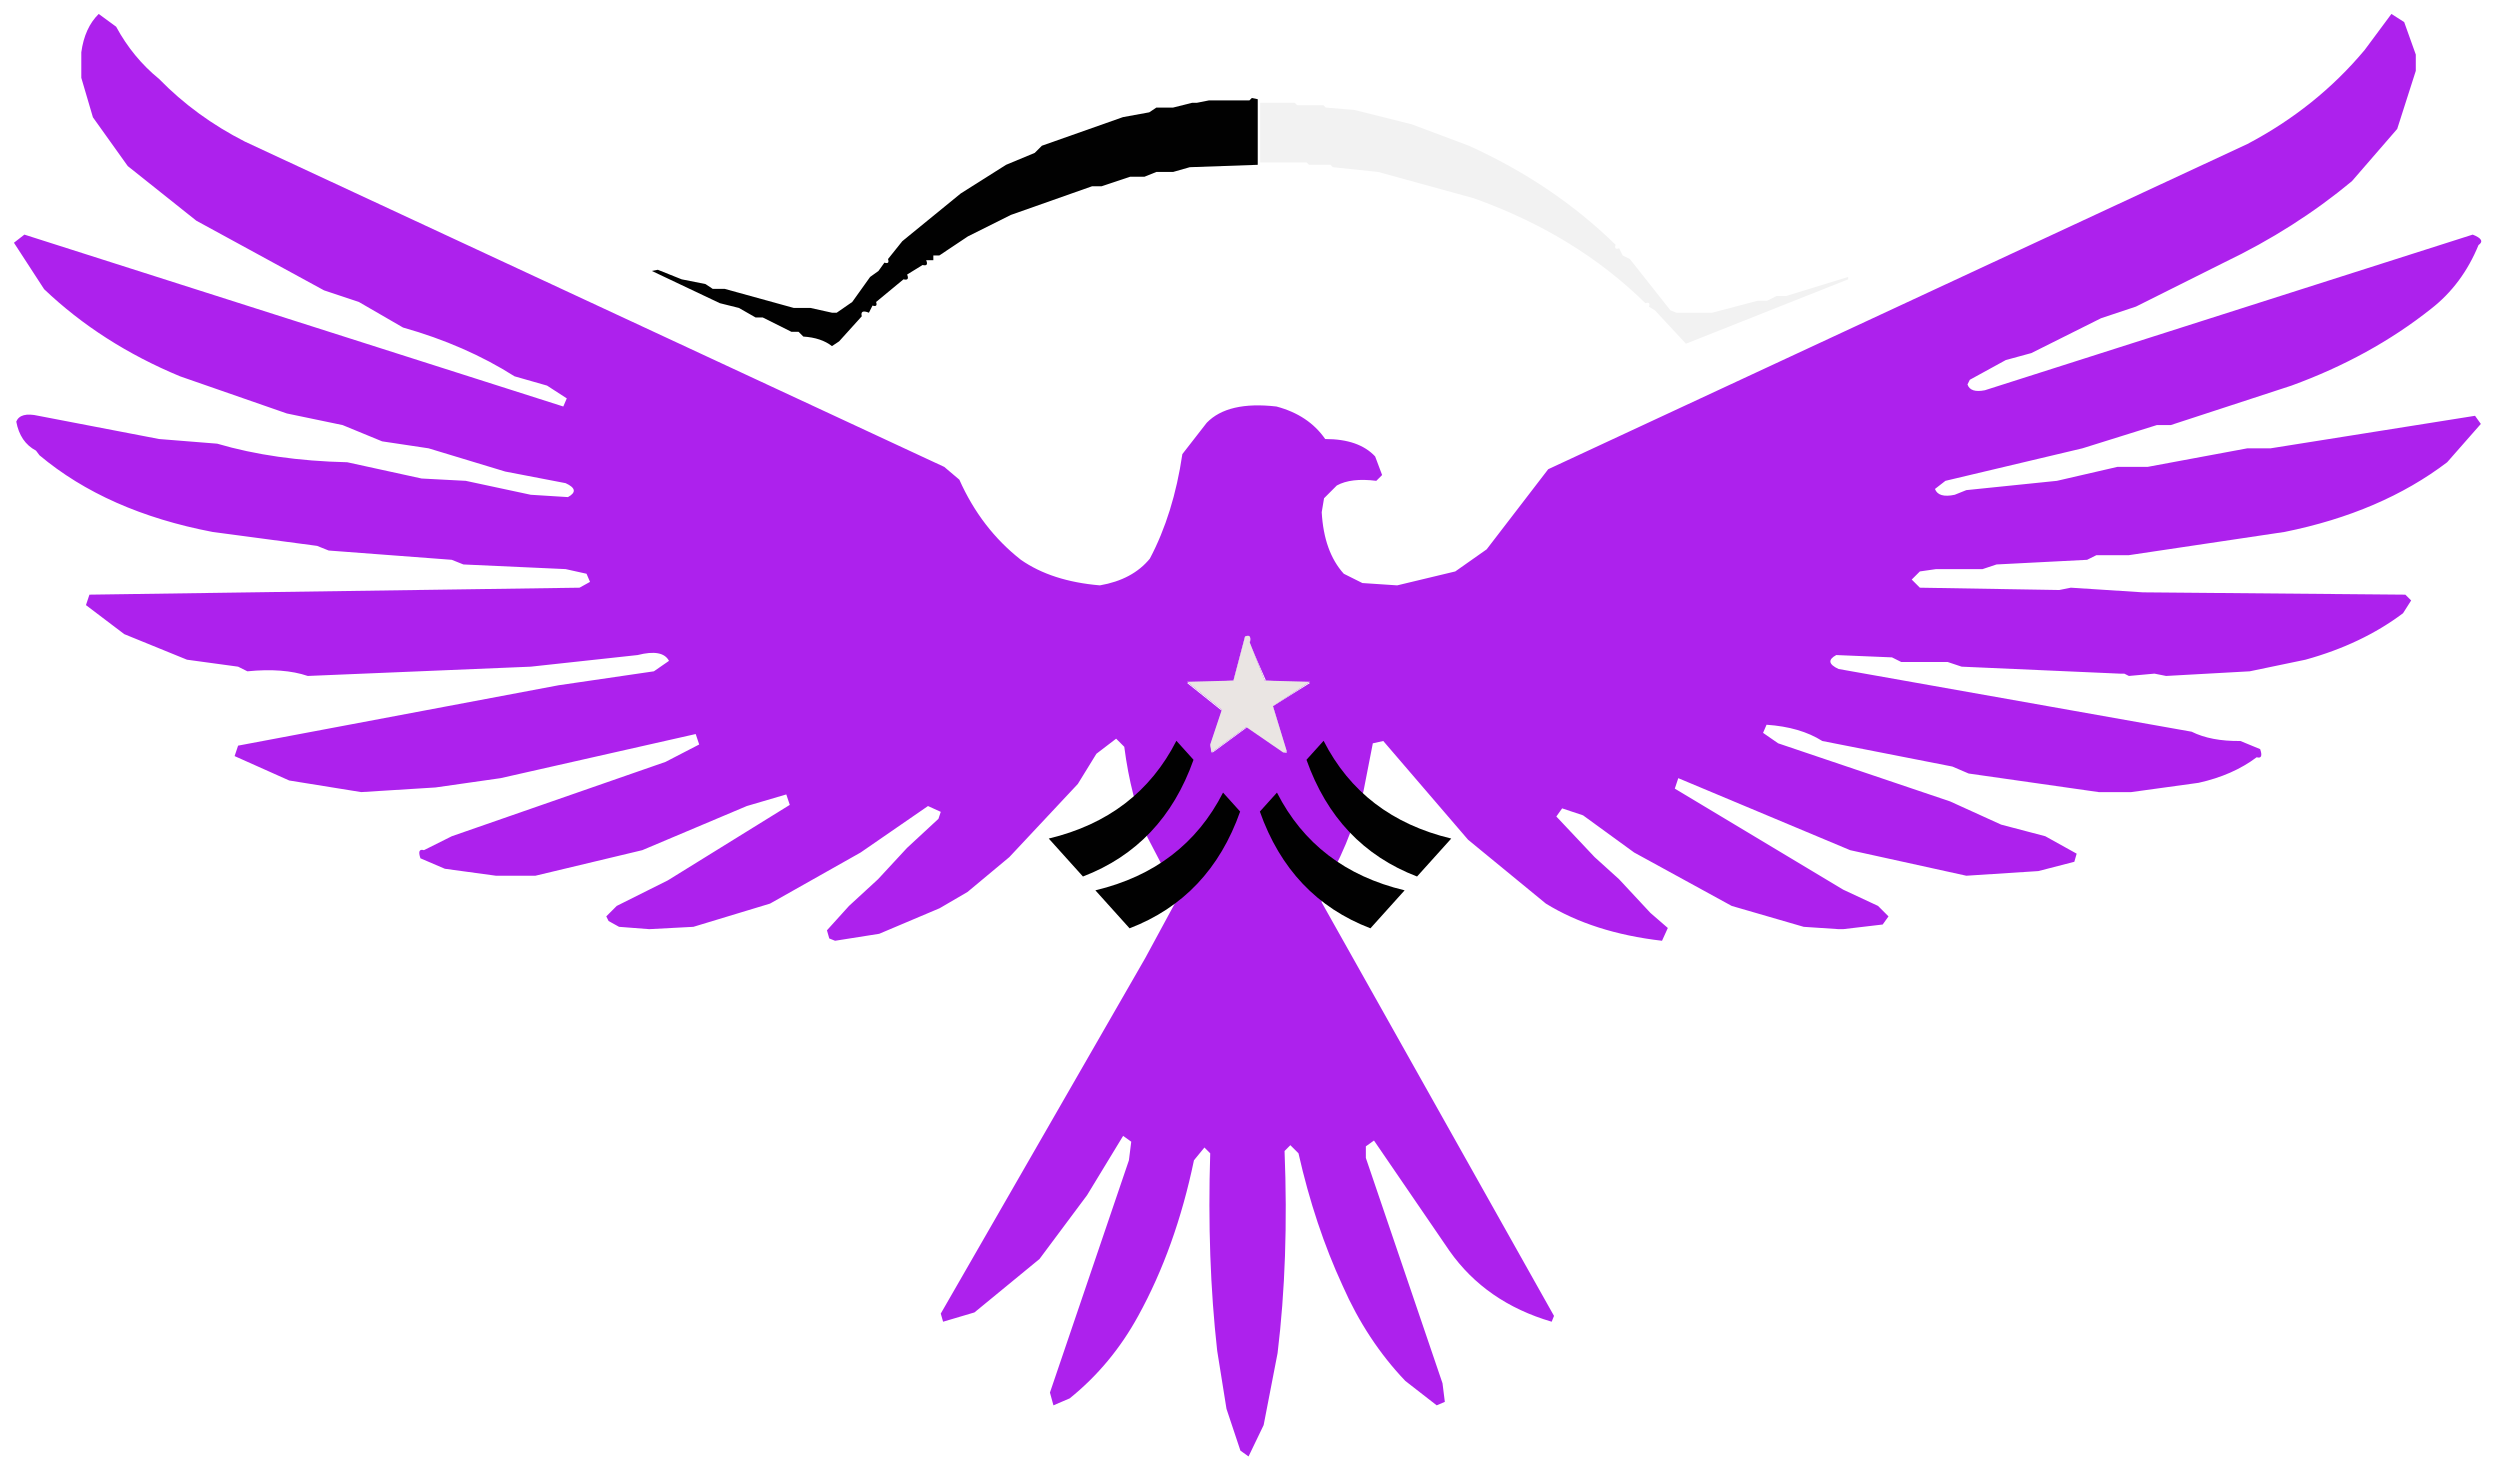
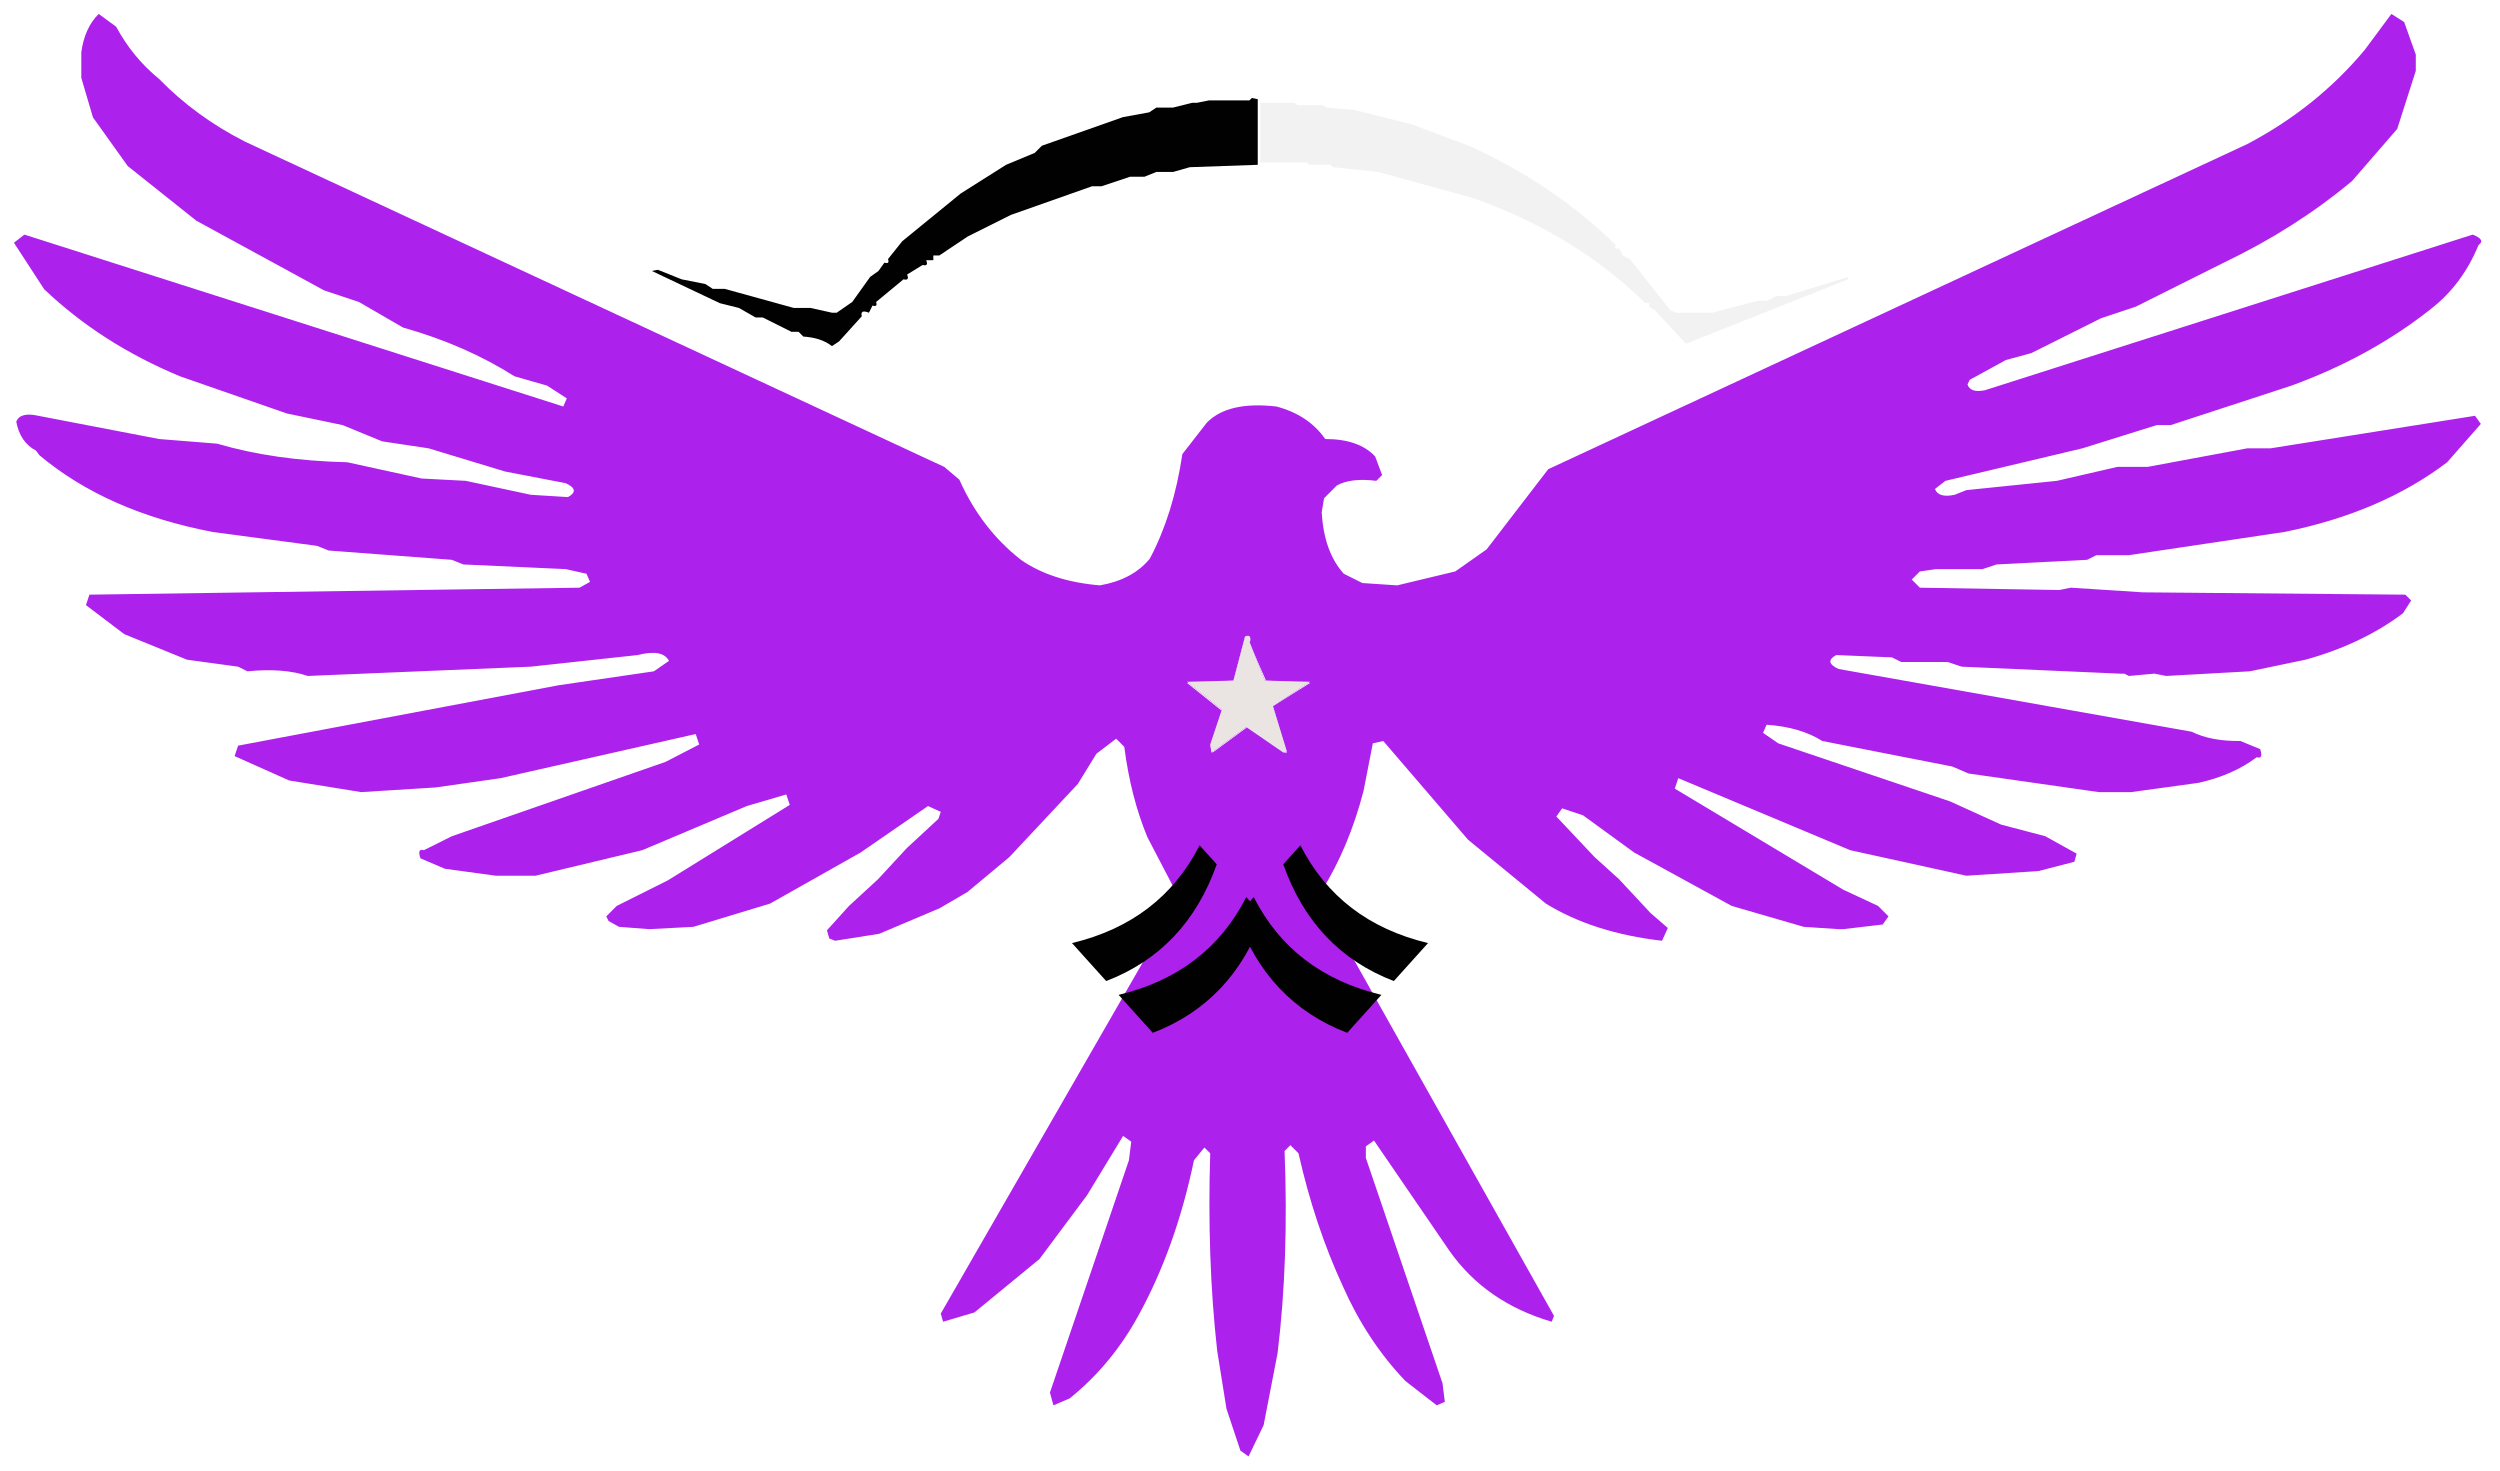
<svg xmlns="http://www.w3.org/2000/svg" viewBox="167 84 1076.25 633">
  <g fill="#AD21ED">
    <path d="M 209.5 90 L 217 95.5 Q 224.2 108.8 235.5 118 Q 251.3 134.2 272.5 145 L 573.5 285 L 580 290.5 Q 589.4 311.6 606.5 325 Q 619.75 334.25 640.5 336 Q 654.57 333.57 662 324.5 Q 672.21 305.21 676 279.5 L 686.5 266 Q 695.61 256.61 716.5 259 Q 730.33 262.67 737.5 273 Q 752.01 272.99 759 280.5 L 762 288.5 L 759.5 291 Q 748.63 289.62 742.5 293 L 737 298.5 L 736 304.5 Q 736.95 321.55 745.5 331 L 753.5 335 L 768.5 336 L 793.5 330 L 807 320.5 L 833.5 286 L 1134.5 146 Q 1164.29 130.29 1185 105.5 L 1196.5 90 L 1202 93.5 L 1207 107.5 L 1207 114.5 L 1199 139.5 L 1179.5 162 Q 1154.92 182.43 1124.5 197 L 1086.5 216 L 1071.5 221 L 1041.5 236 L 1030.5 239 L 1015 247.5 L 1014 249.5 Q 1015.25 253.25 1021.5 252 L 1231.5 185 Q 1237.25 187.25 1234 189.5 Q 1227.02 206.52 1213.5 217 Q 1187.57 237.57 1153.5 250 L 1101.5 267 L 1095.5 267 L 1063.5 277 L 1004.5 291 L 1000 294.5 Q 1001.5 298.5 1008.5 297 L 1013.5 295 L 1052.5 291 L 1078.5 285 L 1091.5 285 L 1134.5 277 L 1144.5 277 L 1232.5 263 L 1235 266.5 L 1220.5 283 Q 1192.1 304.6 1150.5 313 L 1083.5 323 L 1069.5 323 L 1065.5 325 L 1026.5 327 L 1020.5 329 L 1000.5 329 L 993.5 330 L 990 333.5 L 993.5 337 L 1053.5 338 L 1058.5 337 L 1089.5 339 L 1202.5 340 L 1205 342.5 L 1201.5 348 Q 1183.8 361.3 1159.5 368 L 1135.5 373 L 1099.5 375 L 1094.5 374 L 1083.5 375 L 1081.5 374 L 1079.5 374 L 1011.5 371 L 1005.5 369 L 985.5 369 L 981.5 367 L 957.5 366 Q 952 369 958.5 372 L 1110.5 399 Q 1118.84 403.16 1131.5 403 L 1140 406.5 Q 1141.5 410.88 1138.5 410 Q 1128.23 417.73 1113.5 421 L 1084.5 425 L 1070.5 425 L 1014.5 417 L 1007.5 414 L 951.5 403 Q 942.01 396.99 927.5 396 L 926 399.5 L 932.5 404 L 1006.5 429 L 1028.5 439 L 1047.5 444 L 1061 451.5 L 1060 455 L 1044.5 459 L 1013.5 461 L 963.5 450 L 889.5 419 L 888 423.5 L 960.5 467 L 975.5 474 L 980 478.5 L 977.5 482 L 960.5 484 L 958.5 484 L 943.5 483 L 912.5 474 L 870.5 451 L 848.5 435 L 839.5 432 L 837 435.5 L 853.5 453 L 864 462.5 L 877.5 477 L 885 483.5 L 882.5 489 Q 852.92 485.58 832.5 473 L 799 445.5 L 762.5 403 L 758 404 L 754 424.5 Q 747.71 448.71 736 467.5 L 736 472.5 L 836 650.5 L 835 653 Q 806.63 644.69 791 622.5 L 758.5 575 L 755 577.5 L 755 582.5 L 788 679.5 L 789 687.5 L 785.5 689 L 772 678.5 Q 755.4 661.1 745 637.5 Q 733 611.5 726 580.5 L 722.5 577 L 720 579.5 Q 721.87 626.38 717 666.5 L 711 697.5 L 704.5 711 L 701 708.5 L 695 690.5 L 691 665.5 Q 686.57 625.93 688 580.5 L 685.5 578 L 681 583.5 Q 673.16 621.16 657 650.5 Q 645.5 671.5 627.5 686 L 620.5 689 L 619 683.5 L 653 583.5 L 654 575.5 L 650.5 573 L 635 598.5 L 614.5 626 L 586.5 649 L 573 653 L 572 649.5 L 660 496.5 L 673 472.5 L 673 467.5 L 661 444.5 Q 653.8 427.21 651 405.5 L 647.5 402 L 639 408.5 L 631 421.5 L 601.5 453 L 583.5 468 L 571.5 475 L 545.5 486 L 526.5 489 L 524 488 L 523 484.5 L 532.5 474 L 545 462.5 L 557.5 449 L 571 436.5 L 572 433.5 L 566.5 431 L 537.5 451 L 498.5 473 L 465.5 483 L 446.5 484 L 433.5 483 L 429 480.5 L 428 478.5 L 432.5 474 L 454.5 463 L 507 430.5 L 505.5 426 L 488.5 431 L 443.5 450 L 397.5 461 L 380.5 461 L 358.5 458 L 348 453.5 Q 346.5 449.12 349.5 450 L 361.5 444 L 453.5 412 L 468 404.5 L 466.5 400 L 382.5 419 L 354.5 423 L 322.5 425 L 291.5 420 L 268 409.5 L 269.5 405 L 407.5 379 L 448.5 373 L 455 368.5 Q 452.25 363.25 441.5 366 L 395.5 371 L 299.5 375 Q 289.05 371.45 273.5 373 L 269.5 371 L 247.5 368 L 220.5 357 L 204 344.5 L 205.5 340 L 416.5 337 L 421 334.5 L 419.5 331 L 410.5 329 L 366.5 327 L 361.5 325 L 308.5 321 L 303.5 319 L 258.5 313 Q 212.98 304.29 184 280 L 182.5 278 Q 175.63 274.38 174 265.5 Q 175.75 261.25 183.5 263 L 235.5 273 L 260.5 275 Q 285.22 282.28 316.5 283 L 348.5 290 L 367.5 291 L 395.5 297 L 411.5 298 Q 417 295 410.5 292 L 384.5 287 L 351.5 277 L 331.5 274 L 314.5 267 L 290.5 262 L 244.5 246 Q 210.59 231.91 186 208.5 L 173 188.5 L 177.5 185 L 409.5 259 L 411 255.5 L 402.5 250 L 388.5 246 Q 367.4 232.6 340.5 225 L 321.5 214 L 306.5 209 L 251.5 179 L 222 155.5 L 207 134.5 L 202 117.5 L 202 106.5 Q 203.44 95.94 209.5 90 Z M 703 358 L 698 377 L 678 378 L 693 390 L 688 405 L 689 408 L 704 397 L 720 408 L 721 408 L 715 388 L 731 378 L 712 377 L 705 361 Q 706 357 703 358 Z " />
    <path d="M 703 358 Q 706 356.75 705 360.5 L 711.5 377 L 731 377.5 L 715 388 L 721 407.5 L 719.5 408 L 703.5 397 L 688.5 408 L 688 404.5 L 693 389.5 L 678 377.5 L 698 377 L 703 358 Z " />
  </g>
  <g fill="#EAE5E3">
    <path d="M 703 358 Q 706 356.75 705 360.5 L 711.5 377 L 731 377.5 L 715 388 L 721 407.5 L 719.5 408 L 703.5 397 L 688.5 408 L 688 404.5 L 693 389.5 L 678 377.5 L 698 377 L 703 358 Z " />
  </g>
  <g fill="#010101">
    <path d="M 705.9 126.2 L 708.46 126.71 L 708.46 154.95 L 679.2 155.98 L 672.01 158.03 L 664.82 158.03 L 659.68 160.09 L 653.52 160.09 L 641.2 164.2 L 637.09 164.2 L 602.18 176.52 L 583.69 185.76 L 571.37 193.98 L 568.8 193.98 L 568.8 196.03 L 565.72 196.03 Q 566.88 198.77 564.18 198.08 L 557.51 202.19 Q 558.67 204.93 555.96 204.25 L 544.16 214 Q 544.93 216.31 542.62 215.54 L 541.07 218.62 Q 537.22 217.08 537.99 220.16 L 528.24 230.95 L 525.16 233 Q 520.56 229.39 512.83 228.89 L 510.78 226.84 L 507.7 226.84 L 495.38 220.68 L 492.3 220.68 L 485.11 216.57 L 476.89 214.52 L 447.63 200.65 L 450.19 200.14 L 460.46 204.25 L 470.73 206.3 L 473.81 208.35 L 478.95 208.35 L 508.73 216.57 L 515.92 216.57 L 525.16 218.62 L 527.21 218.62 L 533.89 214 L 541.59 203.22 L 545.18 200.65 L 547.75 197.06 Q 550.06 197.83 549.29 195.52 L 555.45 187.82 L 580.61 167.28 L 600.12 154.95 L 612.45 149.82 L 615.53 146.74 L 650.44 134.42 L 661.74 132.36 L 664.82 130.31 L 672.01 130.31 L 680.22 128.25 L 682.28 128.25 L 687.41 127.23 L 704.87 127.23 L 705.9 126.2 Z " />
  </g>
  <g fill="#F2F2F2">
    <path d="M 709.49 128.25 L 724.38 128.25 L 725.41 129.28 L 736.7 129.28 L 737.73 130.31 L 750.05 131.33 L 774.7 137.5 L 799.34 146.74 Q 835.75 163.22 862.5 189.36 Q 861.73 191.67 864.04 190.9 L 865.58 193.98 L 868.66 195.52 L 886.12 217.6 L 888.69 218.62 L 904.09 218.62 L 923.6 213.49 L 927.71 213.49 L 931.82 211.43 L 935.93 211.43 L 962.63 203.22 L 962.63 204.25 L 892.79 231.97 L 879.44 217.6 L 876.88 216.06 Q 877.65 213.75 875.34 214.52 Q 845.31 184.98 801.4 169.33 L 760.32 158.03 L 740.81 155.98 L 739.78 154.95 L 730.54 154.95 L 729.51 153.93 L 709.49 153.93 L 709.49 128.25 Z " />
  </g>
  <g fill="#010101">
-     <path d="M 729.44 411.09 Q 742.54 448.11 777.04 461.34 L 791.76 445 Q 753.58 435.84 736.81 402.91 Z" />
-     <path d="M 709.37 433.38 Q 722.46 470.4 756.97 483.64 L 771.69 467.29 Q 733.5 458.14 716.73 425.21 Z" />
-     <path d="M 680.81 411.09 Q 667.71 448.11 633.21 461.34 L 618.49 445 Q 656.67 435.84 673.44 402.91 Z" />
-     <path d="M 700.88 433.38 Q 687.79 470.4 653.28 483.64 L 638.56 467.29 Q 676.75 458.14 693.52 425.21 Z" />
+     <path d="M 719.44 456.09 Q 732.54 493.11 767.04 506.34 L 781.76 490 Q 743.58 480.84 726.81 447.91 Z" />
+     <path d="M 699.37 478.38 Q 712.46 515.4 746.97 528.64 L 761.69 512.29 Q 723.5 503.14 706.73 470.21 Z" />
+     <path d="M 690.81 456.09 Q 677.71 493.11 643.21 506.34 L 628.49 490 Q 666.67 480.84 683.44 447.91 Z" />
+     <path d="M 710.88 478.38 Q 697.79 515.4 663.28 528.64 L 648.56 512.29 Q 686.75 503.14 703.52 470.21 Z" />
  </g>
</svg>
